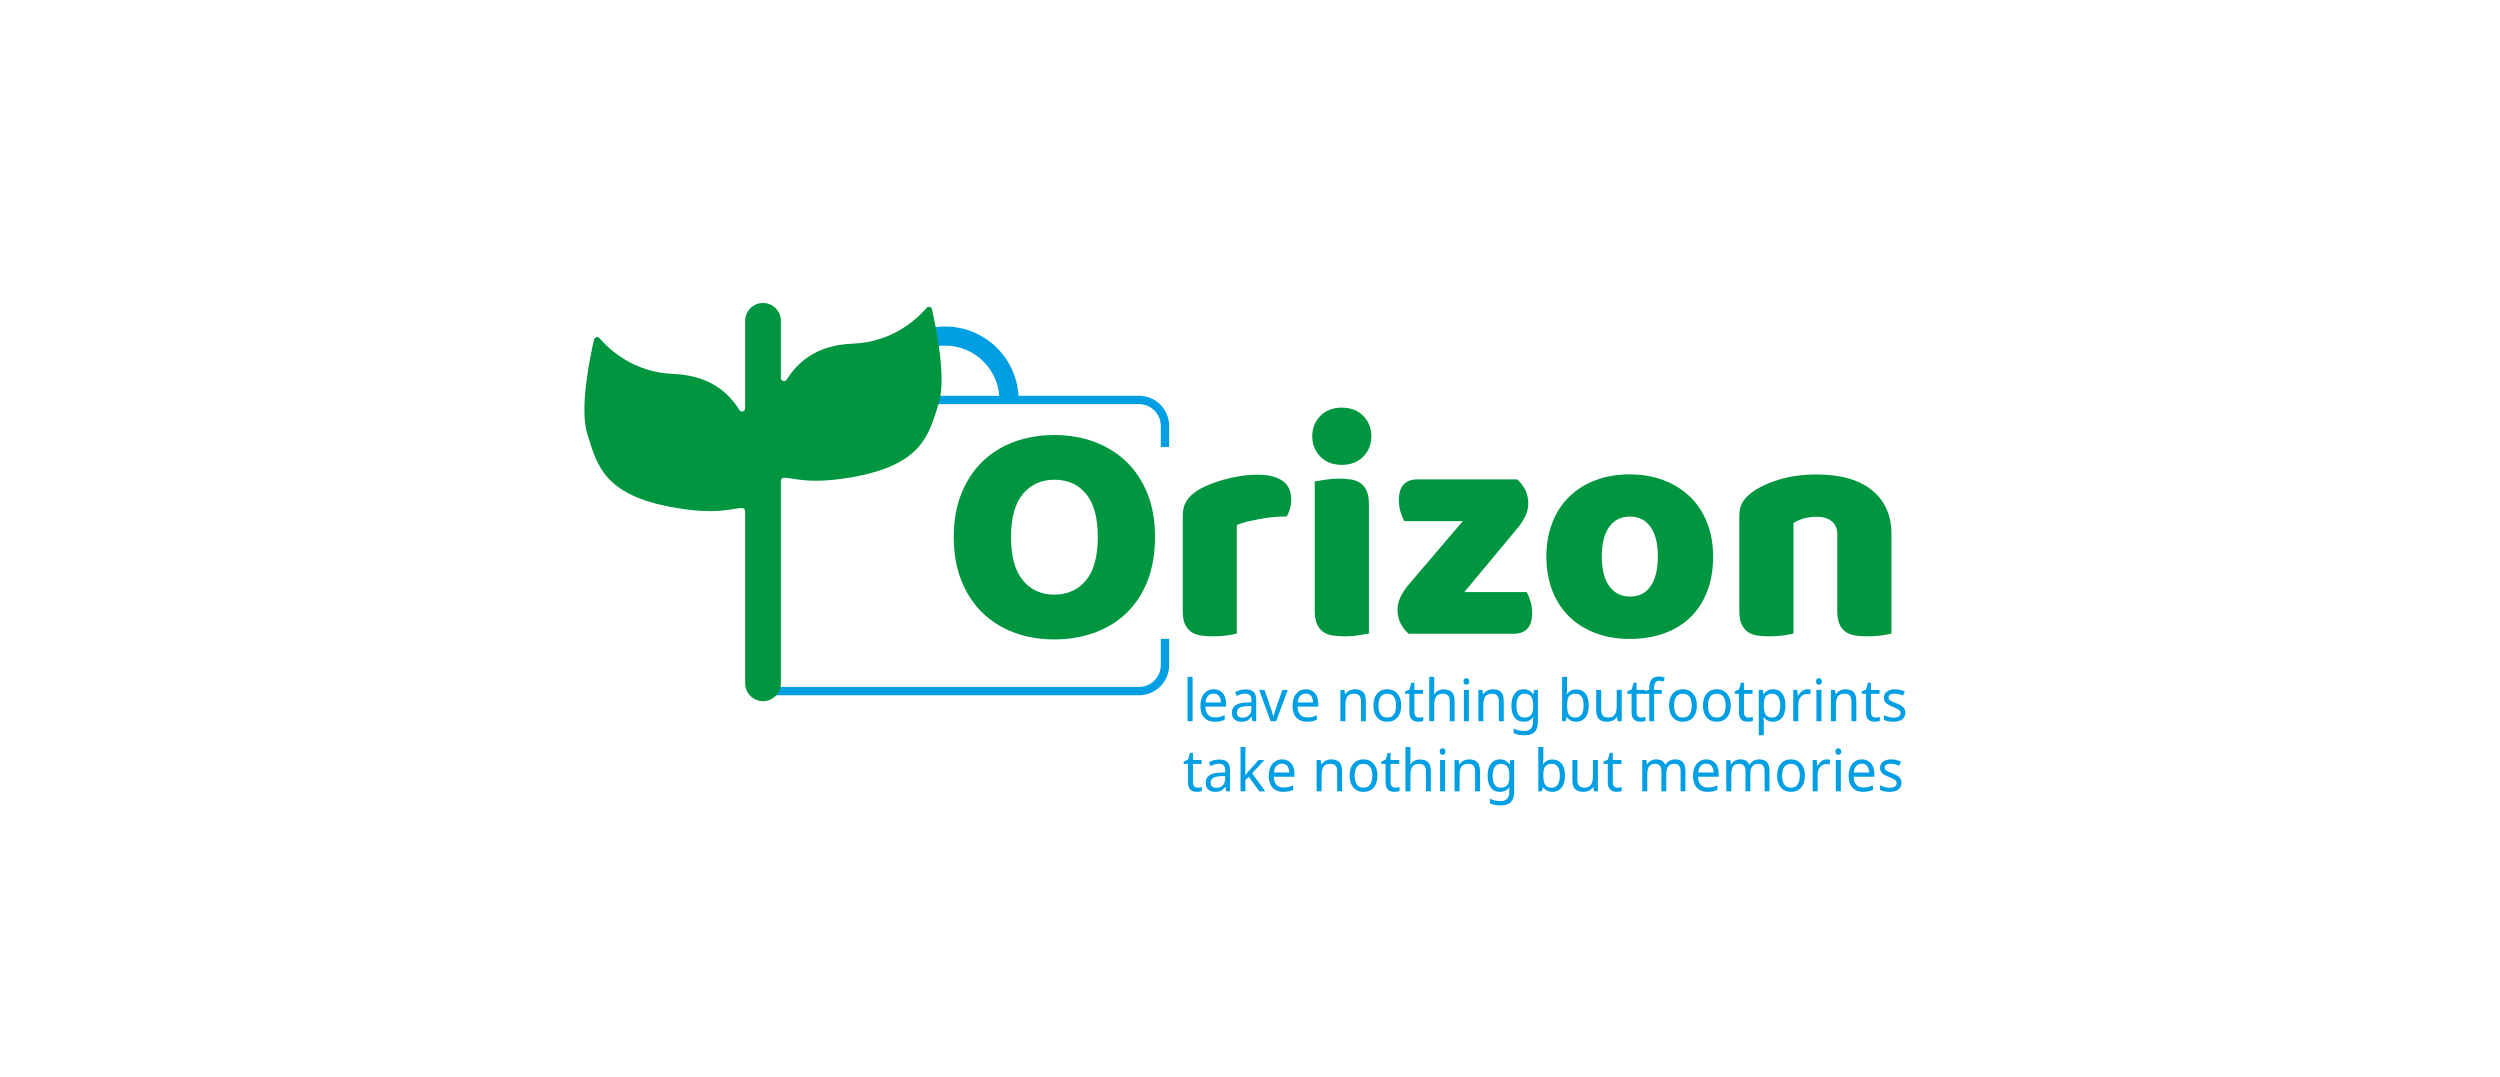
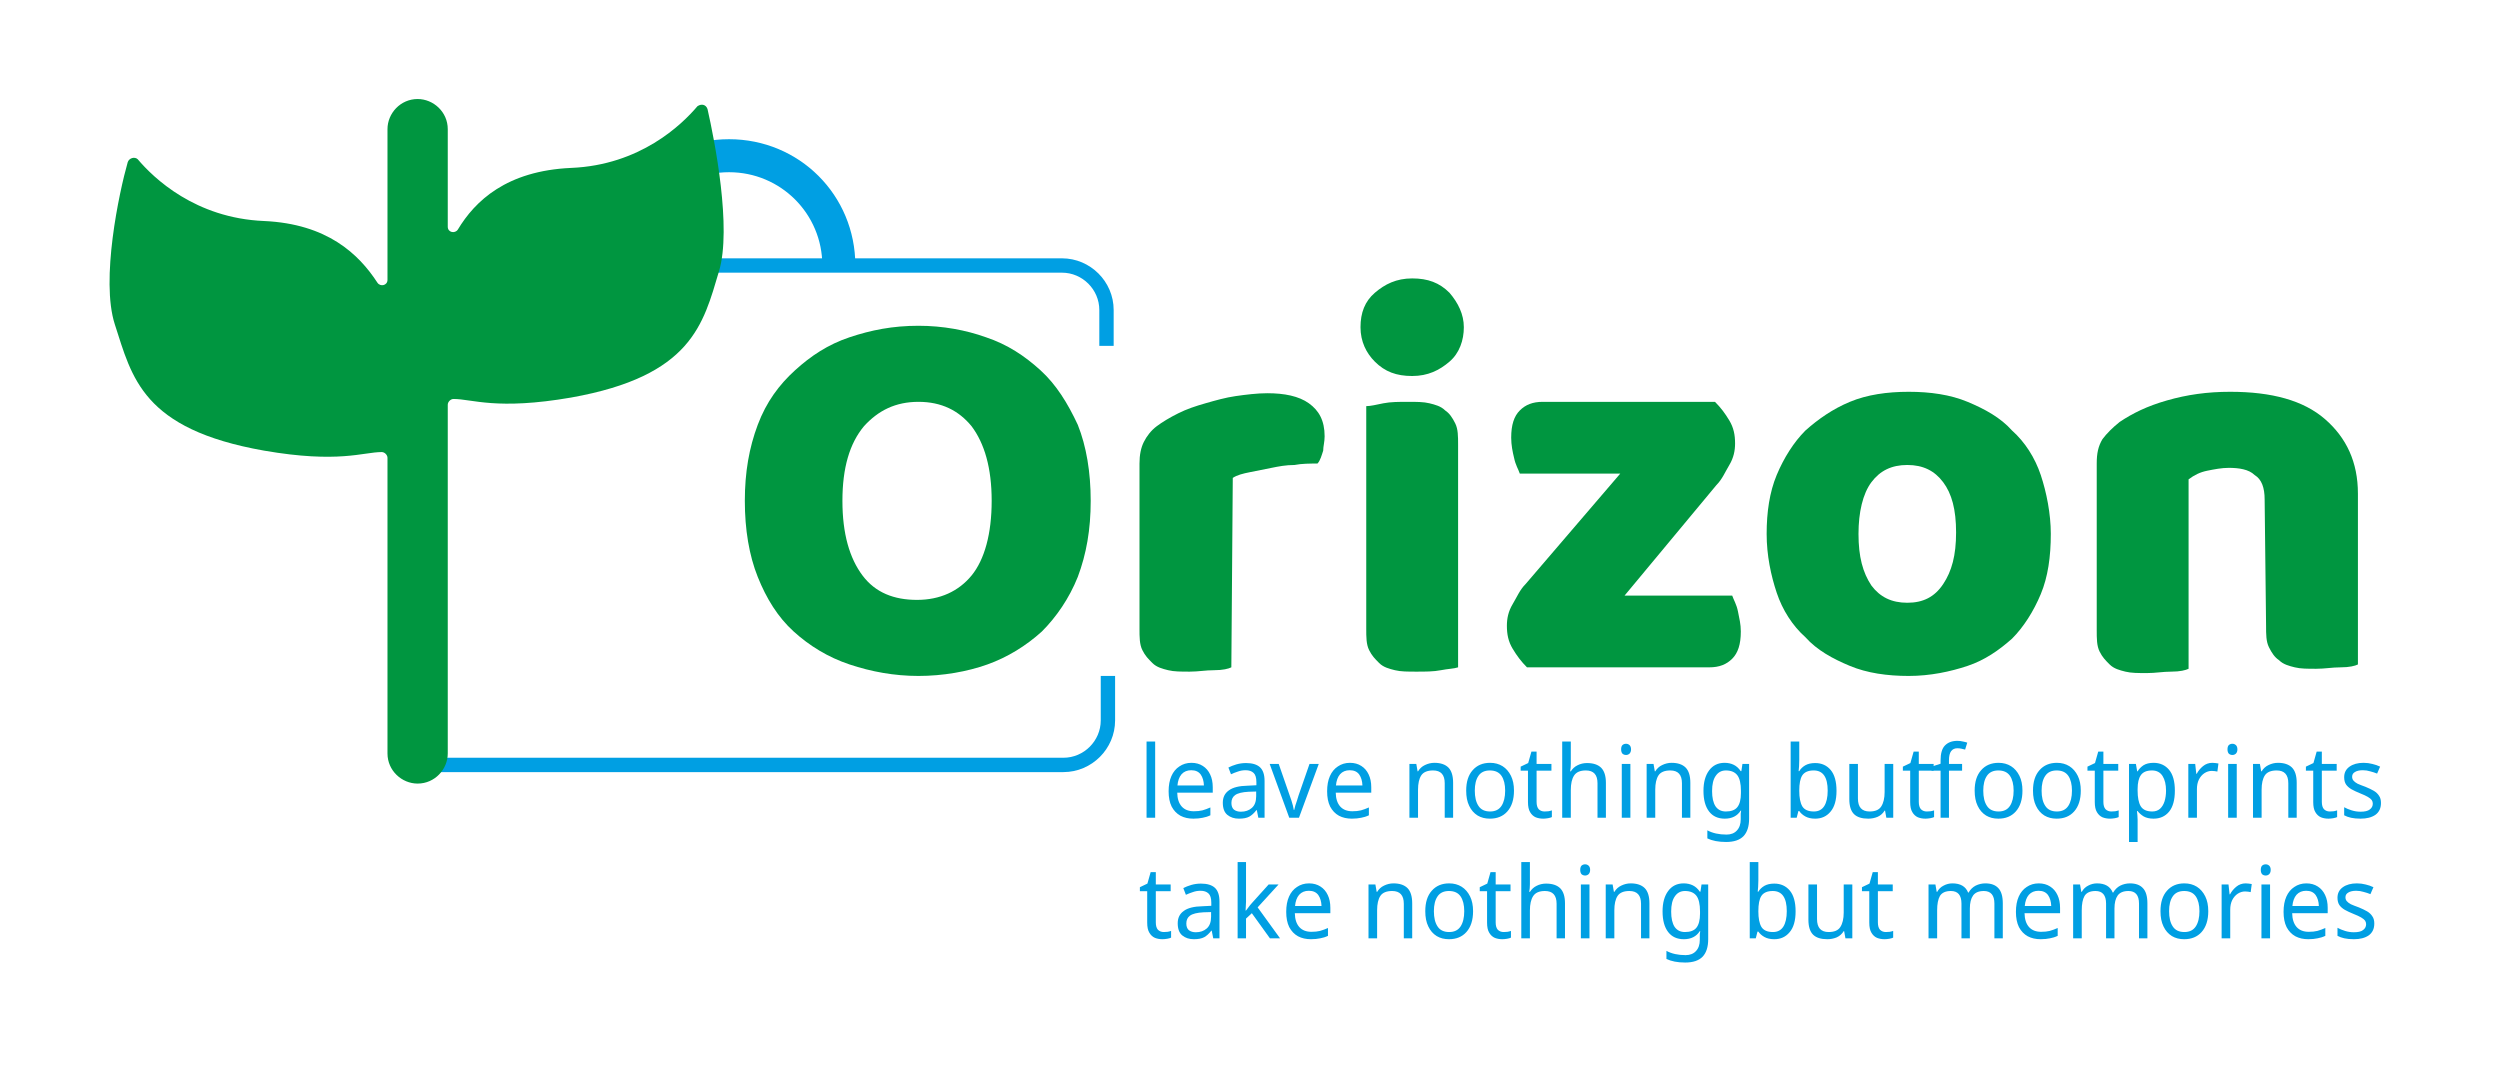
- <svg xmlns="http://www.w3.org/2000/svg" id="Livello_1" data-name="Livello 1" viewBox="0 0 299.6 129.04">
-   <defs>
-     <style>
-       .cls-1 {
-         letter-spacing: 0em;
-       }
- 
-       .cls-2, .cls-3 {
-         fill: #009fe3;
-       }
- 
-       .cls-4 {
-         fill: #009640;
-       }
- 
-       .cls-5 {
-         letter-spacing: -.02em;
-       }
- 
-       .cls-6 {
-         letter-spacing: -.01em;
-       }
- 
-       .cls-7 {
-         fill: none;
-         stroke: #009fe3;
-         stroke-miterlimit: 10;
-       }
- 
-       .cls-3 {
-         font-family: BalooBhaijaan-Regular, 'Baloo Bhaijaan';
-         font-size: 7px;
-       }
-     </style>
-   </defs>
+ <svg xmlns="http://www.w3.org/2000/svg" version="1.1" id="Livello_1" x="0px" y="0px" viewBox="0 0 174.2 75.6" style="enable-background:new 0 0 174.2 75.6;" xml:space="preserve">
+   <style type="text/css">
+ 	.st0{fill:#009640;}
+ 	.st1{fill:none;stroke:#009FE3;stroke-miterlimit:10;}
+ 	.st2{fill:#009FE3;}
+ 	.st3{font-family:'BalooBhaijaan-Regular';}
+ 	.st4{font-size:7px;}
+ </style>
  <g>
-     <path class="cls-4" d="m157.26,52.28c0-.97.32-1.78.97-2.44.65-.66,1.51-.99,2.57-.99s1.93.33,2.57.99c.65.66.97,1.47.97,2.44s-.32,1.78-.97,2.44c-.65.66-1.51.99-2.57.99s-1.93-.33-2.57-.99c-.65-.66-.97-1.47-.97-2.44Z" />
+     <path class="st0" d="M94.8,22.8c0-1,0.3-1.8,1-2.4s1.5-1,2.6-1s1.9,0.3,2.6,1c0.6,0.7,1,1.5,1,2.4s-0.3,1.8-1,2.4s-1.5,1-2.6,1   s-1.9-0.3-2.6-1C95.2,24.6,94.8,23.8,94.8,22.8z" />
    <g>
-       <path class="cls-4" d="m114.3,64.36c0-1.98.31-3.74.93-5.26.62-1.52,1.47-2.8,2.55-3.83,1.08-1.03,2.35-1.81,3.81-2.34,1.46-.53,3.04-.8,4.75-.8s3.28.27,4.75.8c1.46.53,2.74,1.32,3.83,2.34,1.09,1.03,1.95,2.31,2.57,3.83.62,1.53.93,3.28.93,5.26s-.31,3.74-.91,5.28c-.61,1.54-1.46,2.82-2.54,3.85-1.08,1.03-2.36,1.81-3.83,2.34-1.47.53-3.08.8-4.8.8s-3.33-.27-4.8-.82c-1.47-.55-2.74-1.34-3.81-2.38-1.07-1.04-1.91-2.33-2.52-3.85s-.91-3.27-.91-5.22Zm6.86,0c0,2.31.47,4.04,1.41,5.18.94,1.14,2.2,1.72,3.77,1.72s2.87-.57,3.81-1.72c.94-1.14,1.41-2.87,1.41-5.18s-.46-4-1.39-5.15c-.93-1.14-2.19-1.72-3.79-1.72s-2.84.57-3.79,1.7c-.95,1.13-1.43,2.85-1.43,5.17Z" />
-       <path class="cls-4" d="m148.23,75.92c-.25.08-.65.15-1.2.23-.55.08-1.11.11-1.7.11s-1.06-.04-1.51-.11c-.44-.08-.82-.23-1.12-.46s-.54-.54-.71-.93c-.17-.39-.25-.91-.25-1.54v-11.44c0-.58.11-1.09.32-1.51.22-.42.53-.79.93-1.12.41-.33.91-.63,1.51-.9.6-.27,1.24-.5,1.93-.71.69-.2,1.4-.36,2.13-.48.74-.11,1.47-.17,2.21-.17,1.22,0,2.19.24,2.9.71.71.47,1.07,1.24,1.07,2.31,0,.36-.05.71-.15,1.05-.1.34-.23.65-.38.93-.53,0-1.08.03-1.64.08-.56.05-1.11.13-1.64.23-.53.1-1.04.21-1.51.32-.47.11-.87.25-1.2.4v13Z" />
-       <path class="cls-4" d="m164.05,75.92c-.28.05-.69.12-1.24.21-.55.09-1.1.13-1.66.13s-1.06-.04-1.51-.11c-.44-.08-.82-.23-1.12-.46s-.54-.54-.71-.93c-.17-.39-.25-.91-.25-1.54v-15.52c.28-.05.69-.12,1.24-.21.55-.09,1.1-.13,1.66-.13s1.06.04,1.51.11c.44.08.82.23,1.12.46.3.23.54.54.71.93.16.39.25.91.25,1.54v15.52Z" />
-       <path class="cls-4" d="m168.81,75.95c-.41-.36-.73-.78-.97-1.26-.24-.48-.36-1.03-.36-1.64,0-.51.12-1.01.36-1.51.24-.5.54-.96.9-1.39l6.56-7.7h-7.01c-.15-.28-.3-.63-.44-1.07-.14-.43-.21-.9-.21-1.41,0-.89.2-1.53.59-1.93.39-.39.92-.59,1.58-.59h12.01c.41.36.73.78.97,1.26.24.48.36,1.03.36,1.64,0,.51-.12,1.01-.36,1.51-.24.5-.54.96-.9,1.39l-6.4,7.7h7.47c.15.28.3.64.44,1.07.14.43.21.9.21,1.41,0,.89-.2,1.53-.59,1.93-.39.39-.92.59-1.58.59h-12.62Z" />
-       <path class="cls-4" d="m205.3,66.69c0,1.58-.24,2.98-.72,4.21-.48,1.23-1.16,2.27-2.04,3.11-.88.84-1.93,1.47-3.15,1.91-1.22.43-2.58.65-4.08.65s-2.86-.23-4.08-.69c-1.22-.46-2.27-1.11-3.15-1.96-.88-.85-1.56-1.89-2.04-3.11-.48-1.22-.72-2.59-.72-4.12s.24-2.86.72-4.08c.48-1.22,1.16-2.26,2.04-3.11.88-.85,1.93-1.51,3.15-1.96,1.22-.46,2.58-.69,4.08-.69s2.86.24,4.08.71c1.22.47,2.27,1.13,3.15,1.98.88.85,1.56,1.89,2.04,3.11.48,1.22.72,2.57.72,4.04Zm-13.34,0c0,1.55.3,2.74.9,3.56.6.83,1.43,1.24,2.5,1.24s1.89-.42,2.46-1.26.86-2.02.86-3.55-.29-2.7-.88-3.53c-.58-.83-1.41-1.24-2.48-1.24s-1.89.41-2.48,1.24c-.59.83-.88,2-.88,3.53Z" />
-       <path class="cls-4" d="m220.2,64.21c0-.79-.22-1.37-.67-1.73-.44-.37-1.05-.55-1.81-.55-.51,0-1.01.06-1.51.19-.5.13-.92.32-1.28.57v13.23c-.25.08-.65.15-1.2.23-.55.08-1.11.11-1.7.11s-1.06-.04-1.51-.11c-.44-.08-.82-.23-1.12-.46s-.54-.54-.71-.93c-.17-.39-.25-.91-.25-1.54v-11.44c0-.69.15-1.24.44-1.68.29-.43.69-.83,1.2-1.18.86-.61,1.95-1.11,3.26-1.49,1.31-.38,2.76-.57,4.37-.57,2.87,0,5.08.63,6.63,1.89,1.55,1.26,2.33,3.01,2.33,5.24v11.93c-.25.08-.65.15-1.2.23-.55.08-1.11.11-1.7.11s-1.06-.04-1.51-.11c-.45-.08-.82-.23-1.12-.46-.31-.23-.54-.54-.71-.93-.17-.39-.25-.91-.25-1.54v-9Z" />
+       <path class="st0" d="M51.9,34.9c0-2,0.3-3.7,0.9-5.3s1.5-2.8,2.6-3.8c1.1-1,2.3-1.8,3.8-2.3s3-0.8,4.8-0.8c1.7,0,3.3,0.3,4.7,0.8    c1.5,0.5,2.7,1.3,3.8,2.3c1.1,1,1.9,2.3,2.6,3.8c0.6,1.5,0.9,3.3,0.9,5.3s-0.3,3.7-0.9,5.3c-0.6,1.5-1.5,2.8-2.5,3.8    c-1.1,1-2.4,1.8-3.8,2.3s-3.1,0.8-4.8,0.8c-1.7,0-3.3-0.3-4.8-0.8S56.4,45,55.3,44s-1.9-2.3-2.5-3.8S51.9,36.9,51.9,34.9z     M58.7,34.9c0,2.3,0.5,4,1.4,5.2s2.2,1.7,3.8,1.7c1.6,0,2.9-0.6,3.8-1.7c0.9-1.1,1.4-2.9,1.4-5.2s-0.5-4-1.4-5.2    C66.8,28.6,65.6,28,64,28c-1.6,0-2.8,0.6-3.8,1.7C59.2,30.9,58.7,32.6,58.7,34.9z" />
+       <path class="st0" d="M85.8,46.5c-0.2,0.1-0.6,0.2-1.2,0.2s-1.1,0.1-1.7,0.1s-1.1,0-1.5-0.1c-0.4-0.1-0.8-0.2-1.1-0.5    s-0.5-0.5-0.7-0.9c-0.2-0.4-0.2-0.9-0.2-1.5V32.3c0-0.6,0.1-1.1,0.3-1.5c0.2-0.4,0.5-0.8,0.9-1.1c0.4-0.3,0.9-0.6,1.5-0.9    c0.6-0.3,1.2-0.5,1.9-0.7c0.7-0.2,1.4-0.4,2.1-0.5c0.7-0.1,1.5-0.2,2.2-0.2c1.2,0,2.2,0.2,2.9,0.7c0.7,0.5,1.1,1.2,1.1,2.3    c0,0.4-0.1,0.7-0.1,1c-0.1,0.3-0.2,0.7-0.4,0.9c-0.5,0-1.1,0-1.6,0.1c-0.6,0-1.1,0.1-1.6,0.2s-1,0.2-1.5,0.3s-0.9,0.2-1.2,0.4    L85.8,46.5L85.8,46.5z" />
+       <path class="st0" d="M101.6,46.5c-0.3,0.1-0.7,0.1-1.2,0.2s-1.1,0.1-1.7,0.1s-1.1,0-1.5-0.1c-0.4-0.1-0.8-0.2-1.1-0.5    s-0.5-0.5-0.7-0.9c-0.2-0.4-0.2-0.9-0.2-1.5V28.3c0.3,0,0.7-0.1,1.2-0.2s1.1-0.1,1.7-0.1s1.1,0,1.5,0.1c0.4,0.1,0.8,0.2,1.1,0.5    c0.3,0.2,0.5,0.5,0.7,0.9c0.2,0.4,0.2,0.9,0.2,1.5V46.5z" />
+       <path class="st0" d="M106.4,46.5c-0.4-0.4-0.7-0.8-1-1.3s-0.4-1-0.4-1.6c0-0.5,0.1-1,0.4-1.5s0.5-1,0.9-1.4l6.6-7.7h-7    c-0.1-0.3-0.3-0.6-0.4-1.1c-0.1-0.4-0.2-0.9-0.2-1.4c0-0.9,0.2-1.5,0.6-1.9c0.4-0.4,0.9-0.6,1.6-0.6h12c0.4,0.4,0.7,0.8,1,1.3    s0.4,1,0.4,1.6c0,0.5-0.1,1-0.4,1.5s-0.5,1-0.9,1.4l-6.4,7.7h7.5c0.1,0.3,0.3,0.6,0.4,1.1s0.2,0.9,0.2,1.4c0,0.9-0.2,1.5-0.6,1.9    c-0.4,0.4-0.9,0.6-1.6,0.6L106.4,46.5L106.4,46.5z" />
+       <path class="st0" d="M142.9,37.2c0,1.6-0.2,3-0.7,4.2c-0.5,1.2-1.2,2.3-2,3.1c-0.9,0.8-1.9,1.5-3.1,1.9c-1.2,0.4-2.6,0.7-4.1,0.7    s-2.9-0.2-4.1-0.7s-2.3-1.1-3.1-2c-0.9-0.8-1.6-1.9-2-3.1s-0.7-2.6-0.7-4.1s0.2-2.9,0.7-4.1s1.2-2.3,2-3.1c0.9-0.8,1.9-1.5,3.1-2    c1.2-0.5,2.6-0.7,4.1-0.7s2.9,0.2,4.1,0.7c1.2,0.5,2.3,1.1,3.1,2c0.9,0.8,1.6,1.9,2,3.1S142.9,35.8,142.9,37.2z M129.5,37.2    c0,1.6,0.3,2.7,0.9,3.6c0.6,0.8,1.4,1.2,2.5,1.2s1.9-0.4,2.5-1.3s0.9-2,0.9-3.6s-0.3-2.7-0.9-3.5c-0.6-0.8-1.4-1.2-2.5-1.2    s-1.9,0.4-2.5,1.2S129.5,35.7,129.5,37.2L129.5,37.2z" />
+       <path class="st0" d="M157.8,34.8c0-0.8-0.2-1.4-0.7-1.7c-0.4-0.4-1.1-0.5-1.8-0.5c-0.5,0-1,0.1-1.5,0.2c-0.5,0.1-0.9,0.3-1.3,0.6    v13.2c-0.2,0.1-0.6,0.2-1.2,0.2s-1.1,0.1-1.7,0.1s-1.1,0-1.5-0.1c-0.4-0.1-0.8-0.2-1.1-0.5s-0.5-0.5-0.7-0.9    c-0.2-0.4-0.2-0.9-0.2-1.5V32.3c0-0.7,0.1-1.2,0.4-1.7c0.3-0.4,0.7-0.8,1.2-1.2c0.9-0.6,1.9-1.1,3.3-1.5s2.8-0.6,4.4-0.6    c2.9,0,5.1,0.6,6.6,1.9s2.3,3,2.3,5.2v11.9c-0.2,0.1-0.6,0.2-1.2,0.2s-1.1,0.1-1.7,0.1s-1.1,0-1.5-0.1c-0.4-0.1-0.8-0.2-1.1-0.5    c-0.3-0.2-0.5-0.5-0.7-0.9c-0.2-0.4-0.2-0.9-0.2-1.5L157.8,34.8L157.8,34.8z" />
    </g>
  </g>
-   <path class="cls-7" d="m139.61,76.56v3.14c0,1.73-1.4,3.12-3.11,3.12h-45.05" />
-   <path class="cls-7" d="m103.05,47.93h33.45c1.72,0,3.11,1.4,3.11,3.11v2.54" />
-   <path class="cls-2" d="m104.45,47.93h2.3c0-3.59,2.92-6.51,6.51-6.51s6.51,2.92,6.51,6.51h2.3c0-4.86-3.94-8.8-8.81-8.8s-8.81,3.93-8.81,8.8" />
-   <text class="cls-3" transform="translate(141.75 86.43) scale(.96 1)">
-     <tspan x="0" y="0">le</tspan>
-     <tspan class="cls-6" x="5.8" y="0">a</tspan>
-     <tspan class="cls-1" x="9.53" y="0">v</tspan>
-     <tspan x="13.31" y="0">e nothing but </tspan>
-     <tspan class="cls-5" x="57.46" y="0">f</tspan>
-     <tspan x="60.31" y="0">ootprints</tspan>
-     <tspan x="0" y="8.4">ta</tspan>
-     <tspan class="cls-5" x="6.61" y="8.4">k</tspan>
-     <tspan x="10.34" y="8.4">e nothing but memories</tspan>
-   </text>
-   <path class="cls-4" d="m111.7,37.06c-.07-.3-.45-.4-.66-.16-1.08,1.26-4.02,4.09-8.82,4.28-4.46.17-6.67,2.29-7.94,4.31-.2.32-.7.18-.7-.2v-6.84c0-1.18-.96-2.14-2.14-2.14h0c-1.18,0-2.14.96-2.14,2.14v10.48c0,.38-.5.53-.7.2-1.26-2.02-3.47-4.14-7.93-4.32-4.79-.18-7.73-3.01-8.82-4.28-.2-.24-.59-.14-.66.16-.5,2.16-1.76,8.3-.81,11.31,1.17,3.7,1.92,7.33,10.36,8.82,5.17.91,6.9.11,8.16.06.22,0,.4.17.4.38v20.63c0,1.18.96,2.14,2.14,2.14h0c1.18,0,2.14-.96,2.14-2.14v-24.26c0-.22.18-.39.39-.38,1.26.03,2.99.84,8.17-.07,8.44-1.49,9.18-5.12,10.35-8.81.96-3.02-.31-9.16-.81-11.32Z" />
+   <path class="st1" d="M77.2,47.1v3.1c0,1.7-1.4,3.1-3.1,3.1H29" />
+   <path class="st1" d="M40.6,18.5h33.4c1.7,0,3.1,1.4,3.1,3.1v2.5" />
+   <path class="st2" d="M42,18.5h2.3c0-3.6,2.9-6.5,6.5-6.5s6.5,2.9,6.5,6.5h2.3c0-4.9-3.9-8.8-8.8-8.8S42,13.6,42,18.5" />
+   <text transform="matrix(0.96 0 0 1 79.3219 56.9818)" class="st2 st3 st4">le</text>
+   <text transform="matrix(0.96 0 0 1 84.8902 56.9818)" class="st2 st3 st4">a</text>
+   <text transform="matrix(0.96 0 0 1 88.4713 56.9818)" class="st2 st3 st4">v</text>
+   <text transform="matrix(0.96 0 0 1 92.0992 56.9818)" class="st2 st3 st4">e nothing but </text>
+   <text transform="matrix(0.96 0 0 1 134.484 56.9818)" class="st2 st3 st4">f</text>
+   <text transform="matrix(0.96 0 0 1 137.2193 56.9818)" class="st2 st3 st4">ootprints</text>
+   <text transform="matrix(0.96 0 0 1 79.3219 65.3817)" class="st2 st3 st4">ta</text>
+   <text transform="matrix(0.96 0 0 1 85.6676 65.3817)" class="st2 st3 st4">k</text>
+   <text transform="matrix(0.96 0 0 1 89.2486 65.3817)" class="st2 st3 st4">e nothing but memories</text>
+   <path class="st0" d="M49.3,7.6c-0.1-0.3-0.4-0.4-0.7-0.2c-1.1,1.3-4,4.1-8.8,4.3c-4.5,0.2-6.7,2.3-7.9,4.3c-0.2,0.3-0.7,0.2-0.7-0.2  V9c0-1.2-1-2.1-2.1-2.1l0,0c-1.2,0-2.1,1-2.1,2.1v10.5c0,0.4-0.5,0.5-0.7,0.2c-1.3-2-3.5-4.1-7.9-4.3c-4.8-0.2-7.7-3-8.8-4.3  c-0.2-0.2-0.6-0.1-0.7,0.2C8.3,13.4,7,19.5,8,22.6c1.2,3.7,1.9,7.3,10.4,8.8c5.2,0.9,6.9,0.1,8.2,0.1c0.2,0,0.4,0.2,0.4,0.4v20.6  c0,1.2,1,2.1,2.1,2.1l0,0c1.2,0,2.1-1,2.1-2.1V28.2c0-0.2,0.2-0.4,0.4-0.4c1.3,0,3,0.8,8.2-0.1c8.4-1.5,9.2-5.1,10.3-8.8  C51,15.9,49.8,9.8,49.3,7.6L49.3,7.6z" />
</svg>
